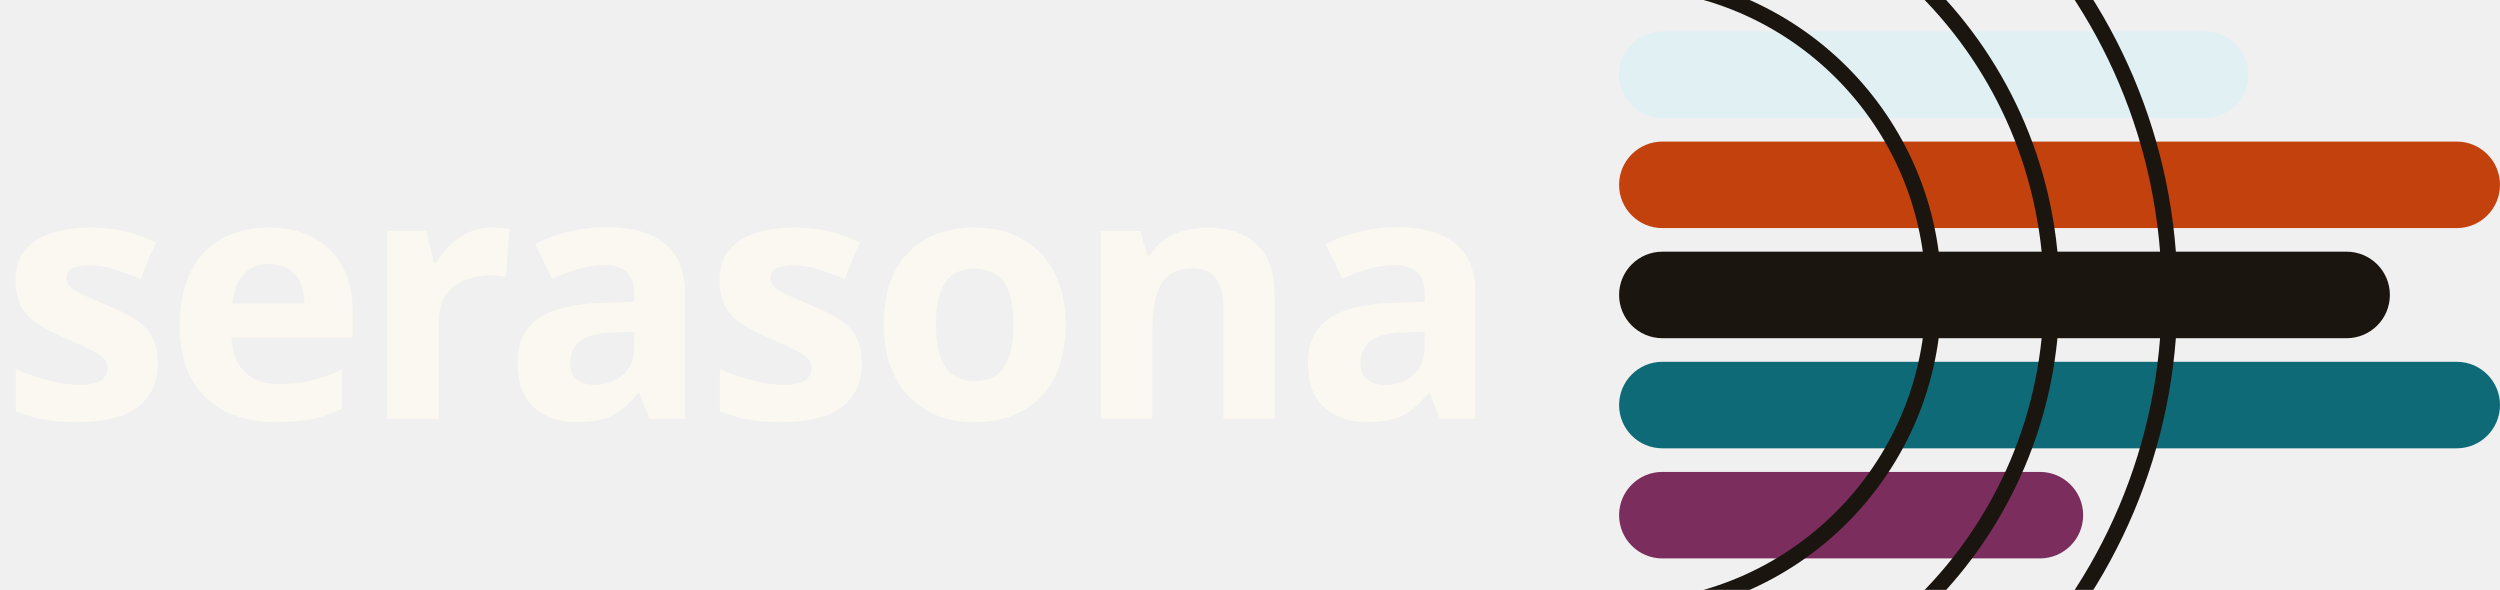
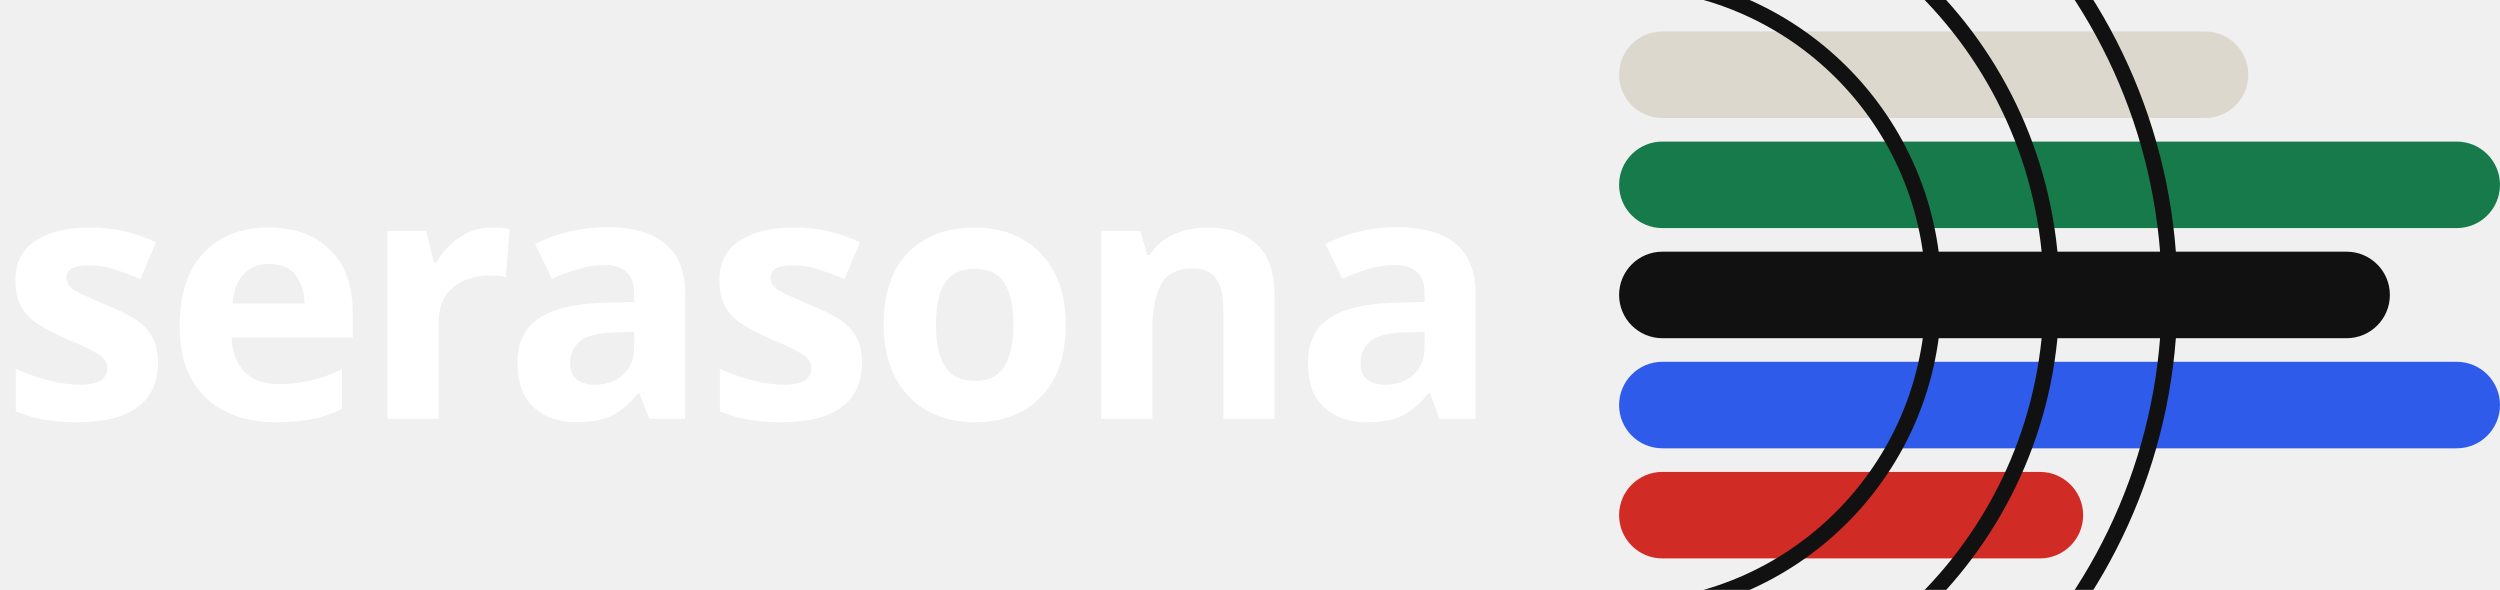
<svg xmlns="http://www.w3.org/2000/svg" viewBox="0 0 1271.43 300" width="1271.43" height="300" role="img" aria-label="Serasona">
  <defs>
    <clipPath id="serasona-logo-box">
      <rect x="0" y="0" width="520" height="300" />
    </clipPath>
  </defs>
-   <text x="0" y="213" font-family="Bricolage Grotesque, sans-serif" font-weight="650" font-size="175" letter-spacing="-0.02em" fill="#fbf7f1" xml:space="preserve">serasona</text>
+   <text x="0" y="213" font-family="Bricolage Grotesque, sans-serif" font-weight="650" font-size="175" letter-spacing="-0.02em" fill="#FFFFFF" xml:space="preserve">serasona</text>
  <g transform="translate(751.425 0)">
    <g clip-path="url(#serasona-logo-box)">
-       <rect x="72" y="16" width="320" height="44" rx="22" fill="#e0f0f3" />
-       <rect x="72" y="72" width="448" height="44" rx="22" fill="#c2410c" />
-       <rect x="72" y="128" width="392" height="44" rx="22" fill="#1b1510" />
-       <rect x="72" y="184" width="448" height="44" rx="22" fill="#0d6a76" />
-       <rect x="72" y="240" width="236" height="44" rx="22" fill="#7b2d5e" />
-       <path d="M 72,-10 A 160,160 0 0 1 72,310" fill="none" stroke="#1b1510" stroke-width="8" stroke-linecap="round" />
-       <path d="M 72,-70 A 220,220 0 0 1 72,370" fill="none" stroke="#1b1510" stroke-width="8" stroke-linecap="round" />
-       <path d="M 72,-130 A 280,280 0 0 1 72,430" fill="none" stroke="#1b1510" stroke-width="8" stroke-linecap="round" />
+       <rect x="72" y="16" width="320" height="44" rx="22" fill="#DDD8CE" />
+       <rect x="72" y="72" width="448" height="44" rx="22" fill="#177A4B" />
+       <rect x="72" y="128" width="392" height="44" rx="22" fill="#111111" />
+       <rect x="72" y="184" width="448" height="44" rx="22" fill="#2F5BEA" />
+       <rect x="72" y="240" width="236" height="44" rx="22" fill="#D12B26" />
+       <path d="M 72,-10 A 160,160 0 0 1 72,310" fill="none" stroke="#111111" stroke-width="8" stroke-linecap="round" />
+       <path d="M 72,-70 A 220,220 0 0 1 72,370" fill="none" stroke="#111111" stroke-width="8" stroke-linecap="round" />
+       <path d="M 72,-130 A 280,280 0 0 1 72,430" fill="none" stroke="#111111" stroke-width="8" stroke-linecap="round" />
    </g>
  </g>
</svg>
